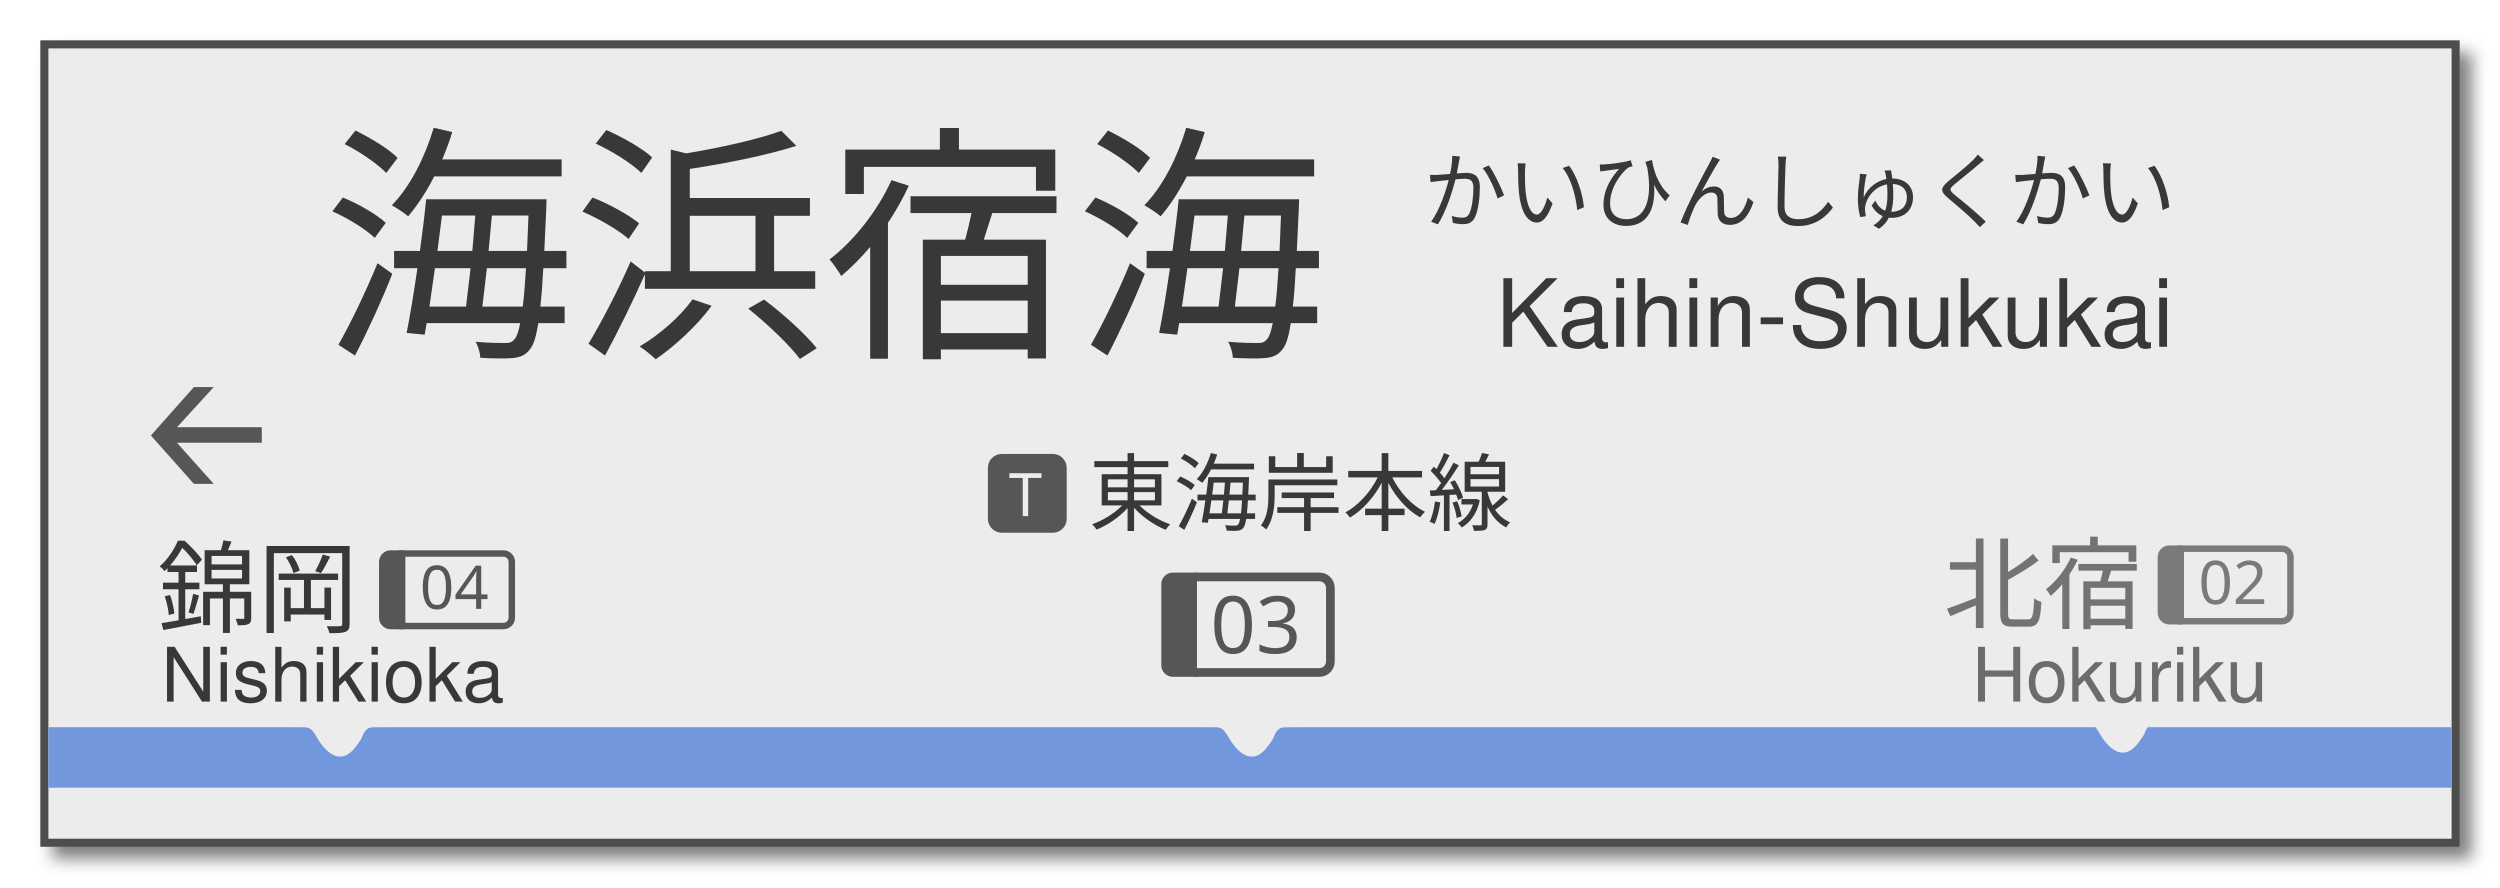
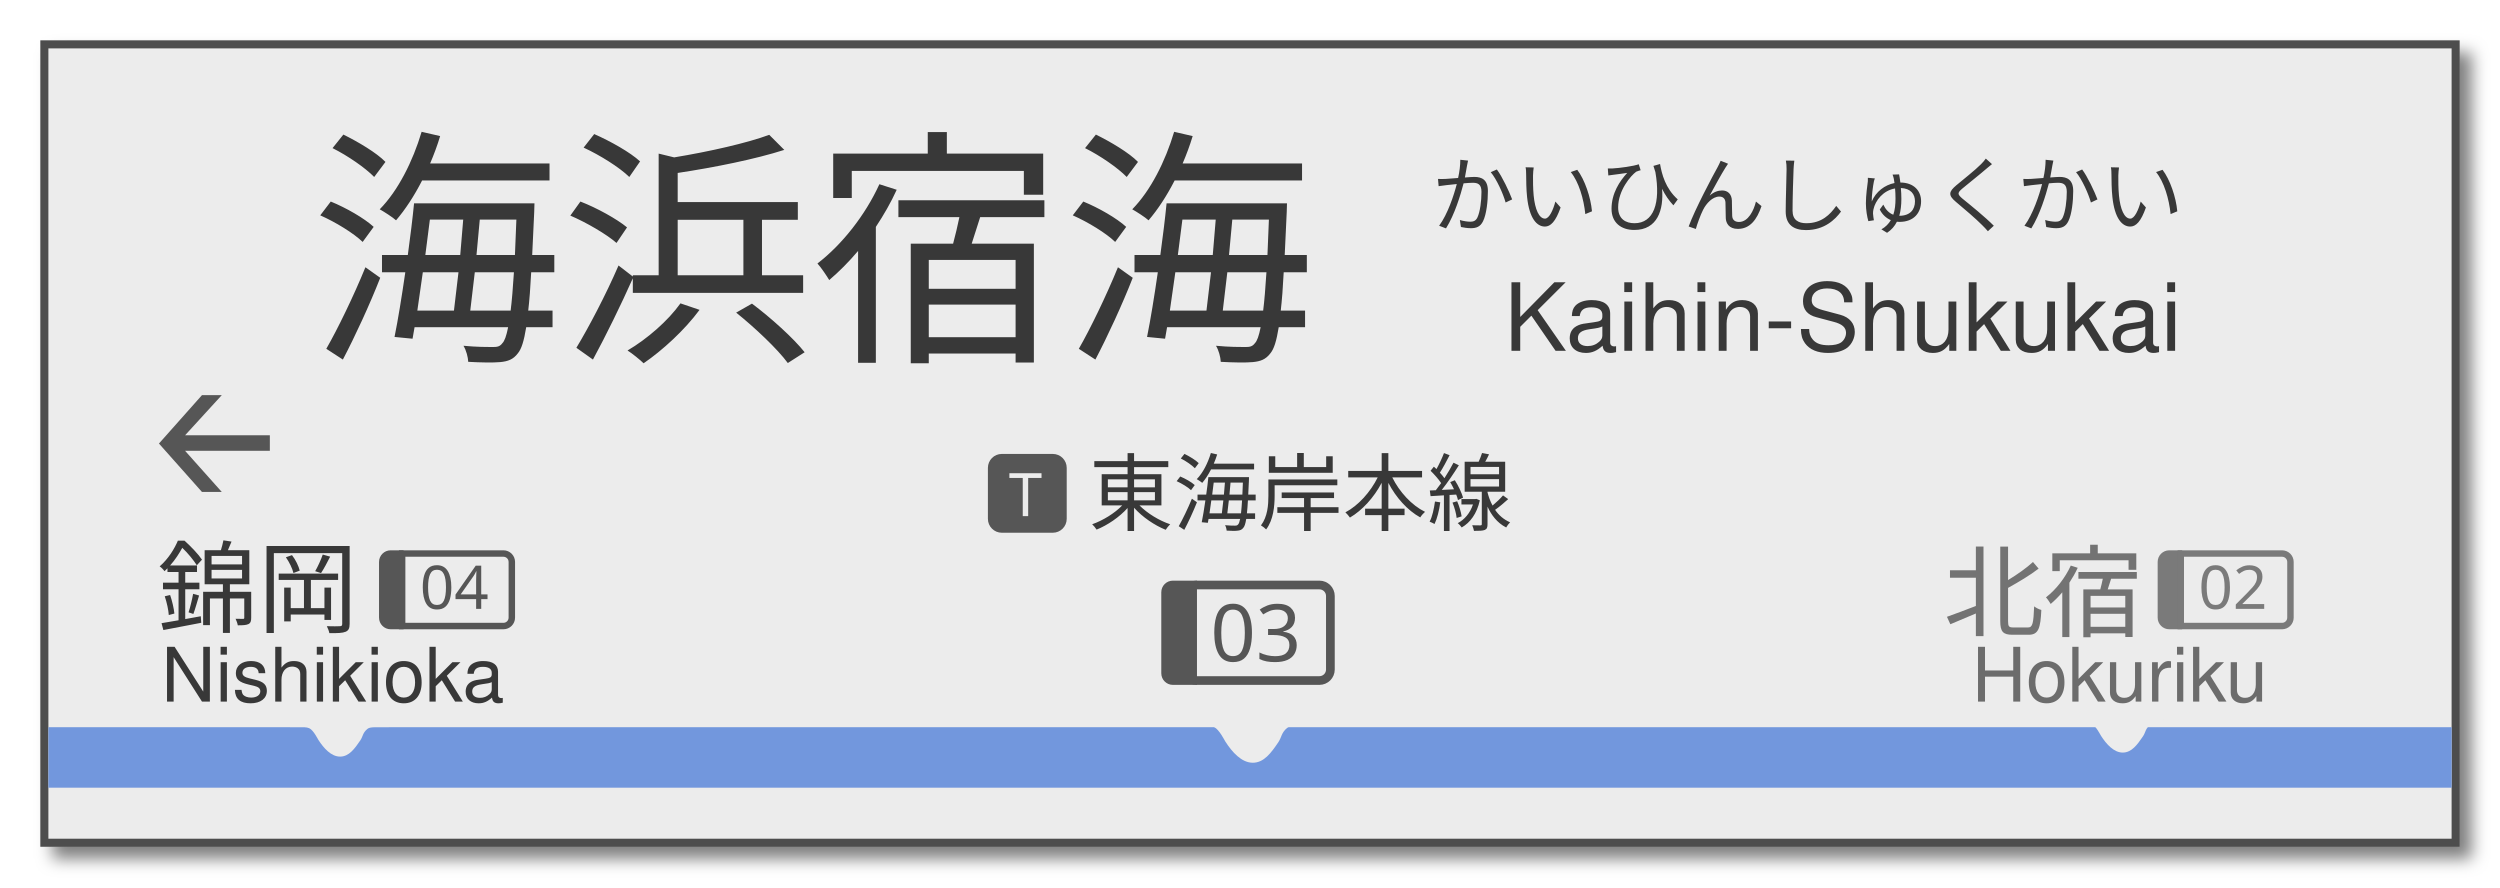
<svg xmlns="http://www.w3.org/2000/svg" width="620px" height="220px" viewBox="0 0 620 220" version="1.1">
  <defs>
    <filter x="-2.2%" y="-6.8%" width="104.5%" height="113.5%" filterUnits="objectBoundingBox" id="filter-1">
      <feOffset dx="3" dy="3" in="SourceAlpha" result="shadowOffsetOuter1" />
      <feGaussianBlur stdDeviation="2" in="shadowOffsetOuter1" result="shadowBlurOuter1" />
      <feColorMatrix values="0 0 0 0 0   0 0 0 0 0   0 0 0 0 0  0 0 0 0.5 0" type="matrix" in="shadowBlurOuter1" result="shadowMatrixOuter1" />
      <feMerge>
        <feMergeNode in="shadowMatrixOuter1" />
        <feMergeNode in="SourceGraphic" />
      </feMerge>
    </filter>
  </defs>
  <g id="页面-1" stroke="none" stroke-width="1" fill="none" fill-rule="evenodd">
-     <g id="EX" filter="url(#filter-1)" transform="translate(10, 10)">
+     <g id="Output" filter="url(#filter-1)" transform="translate(10, 10)">
      <rect id="background" stroke="#4D4D4D" stroke-width="2" fill="#ECECEC" x="1" y="1" width="598" height="198" />
-       <g id="Main" transform="translate(70, 14)" fill="#383838" font-weight="normal">
-         <g id="编组-9">
-           <text id="MID-eng" font-family="Helvetica" font-size="23.328">
-             <tspan x="291" y="62">Kaihin-Shukukai</tspan>
-           </text>
-           <text id="MID-kana" font-family=".PingFangSC-Regular, .PingFang SC" font-size="20.736">
-             <tspan x="273" y="31">かいひんしゅくかい</tspan>
-           </text>
-           <text id="MID-kanji" font-family=".PingFangSC-Regular, .PingFang SC" font-size="62.208">
-             <tspan id="MID-kanji-text" x="0" y="60">海浜宿海</tspan>
-           </text>
-         </g>
+       <g id="Main" transform="translate(67, 15)" fill="#383838" font-weight="normal">
+         <text id="staNameEnglish" font-family="Helvetica" font-size="23.328">
+           <tspan x="296" y="62">Kaihin-Shukukai</tspan>
+         </text>
+         <text id="staNameKana" font-family=".PingFangSC-Regular, .PingFang SC" font-size="20.736">
+           <tspan x="278" y="31">かいひんしゅくかい</tspan>
+         </text>
+         <text id="staNameChinese" font-family=".PingFangSC-Regular, .PingFang SC" font-size="62.208">
+           <tspan x="0" y="60">海浜宿海</tspan>
+         </text>
      </g>
      <line x1="2" y1="177.846" x2="598.004" y2="177.846" id="line" stroke="#7297DD" stroke-width="15" />
      <g id="Right" transform="translate(472, 120)">
-         <text id="Right-kanji" font-family=".PingFangSC-Regular, .PingFang SC" font-size="24.883" font-weight="normal" fill="#737373">
-           <tspan x="0" y="24">北宿</tspan>
+         <text id="rightStaNameChinese" font-family="PingFangSC-Regular, PingFang SC" font-size="24.883" font-weight="normal" fill="#737373">
+           <tspan x="0" y="26">北宿</tspan>
        </text>
-         <g id="icon" transform="translate(53.1, 3.8)">
+         <g id="icon" transform="translate(53.1, 5)">
          <path d="M5.508,2.052 L5.508,20.484 L2.88,20.484 C2.244,20.484 1.668,20.226 1.251,19.809 C0.834,19.392 0.576,18.816 0.576,18.18 L0.576,18.18 L0.576,4.356 C0.576,3.72 0.834,3.144 1.251,2.727 C1.668,2.31 2.244,2.052 2.88,2.052 L2.88,2.052 L5.508,2.052 Z" id="rec1" stroke="#7A7A7A" stroke-width="1.152" fill="#7A7A7A" />
          <path d="M30.852,2.276 C31.426,2.276 31.946,2.509 32.323,2.885 C32.699,3.262 32.932,3.782 32.932,4.356 L32.932,4.356 L32.932,18.18 C32.932,18.754 32.699,19.274 32.323,19.651 C31.946,20.027 31.426,20.26 30.852,20.26 L30.852,20.26 L5.732,20.26 L5.732,2.276 Z" id="rec2" stroke="#7A7A7A" stroke-width="1.6" />
-           <text id="number" font-family="PingFangSC-Medium, PingFang SC" font-size="14.93" font-weight="400" fill="#7A7A7A">
+           <text id="rightStaNumber" font-family="PingFangSC-Medium, PingFang SC" font-size="14.93" font-weight="400" fill="#7A7A7A">
            <tspan x="10.116" y="16">02</tspan>
          </text>
        </g>
        <path d="M44.44,56.638 C46.65,56.638 48.048,54.684 49.44,52.638 C50.148,51.598 50.007,50.752 51.243,49.753 C51.606,49.46 52.235,49.313 53.128,49.313 L56.576,49.313 C49.372,46.438 45.27,45 44.269,45 C43.304,45 39.214,46.438 32,49.313 L35.593,49.313 C36.029,49.326 36.443,49.43 36.834,49.622 C37.85,50.123 38.871,52.205 39.05,52.484 C40.379,54.546 42.231,56.638 44.44,56.638 Z" id="epli" fill="#ECECEC" />
-         <text id="Right-eng" font-family="Helvetica" font-size="18.662" font-weight="normal" fill="#6C6C6C">
+         <text id="rightStaNameEnglish" font-family="Helvetica" font-size="18.662" font-weight="normal" fill="#6C6C6C">
          <tspan x="7" y="44">Hokuriku</tspan>
        </text>
      </g>
      <g id="Left" transform="translate(29, 121)">
-         <text id="LEFT-kanji" font-family=".PingFangSC-Regular, .PingFang SC" font-size="24.883" font-weight="normal" fill="#383838">
-           <tspan x="0" y="24">錦岡</tspan>
-           <tspan x="50.413" y="24" font-family=".AppleSystemUIFont" />
-         </text>
        <g id="icon" transform="translate(55, 4)">
          <path d="M5.508,2.052 L5.508,20.484 L2.88,20.484 C2.244,20.484 1.668,20.226 1.251,19.809 C0.834,19.392 0.576,18.816 0.576,18.18 L0.576,18.18 L0.576,4.356 C0.576,3.72 0.834,3.144 1.251,2.727 C1.668,2.31 2.244,2.052 2.88,2.052 L2.88,2.052 L5.508,2.052 Z" id="rec1" stroke="#565656" stroke-width="1.152" fill="#565656" />
          <path d="M30.852,2.276 C31.426,2.276 31.946,2.509 32.323,2.885 C32.699,3.262 32.932,3.782 32.932,4.356 L32.932,4.356 L32.932,18.18 C32.932,18.754 32.699,19.274 32.323,19.651 C31.946,20.027 31.426,20.26 30.852,20.26 L30.852,20.26 L5.732,20.26 L5.732,2.276 Z" id="rec2" stroke="#565656" stroke-width="1.6" />
-           <text id="number" font-family="PingFangSC-Medium, PingFang SC" font-size="14.93" font-weight="400" fill="#565656">
+           <text id="leftStaNumber" font-family="PingFangSC-Medium, PingFang SC" font-size="14.93" font-weight="400" fill="#565656">
            <tspan x="10.116" y="16">04</tspan>
          </text>
        </g>
        <path d="M45.341,56.638 C47.55,56.638 48.948,54.684 50.341,52.638 C51.048,51.598 50.907,50.752 52.144,49.753 C52.507,49.46 53.135,49.313 54.028,49.313 L57.476,49.313 C50.273,46.438 46.17,45 45.169,45 C44.204,45 40.114,46.438 32.9,49.313 L36.493,49.313 C36.929,49.326 37.343,49.43 37.734,49.622 C38.751,50.123 39.771,52.205 39.951,52.484 C41.279,54.546 43.131,56.638 45.341,56.638 Z" id="epli" fill="#ECECEC" />
-         <text id="Left-eng" font-family="Helvetica-Light, Helvetica" font-size="18.662" font-weight="300" fill="#383838">
+         <text id="leftStaNameChinese" font-family=".PingFangSC-Regular, .PingFang SC" font-size="24.883" font-weight="normal" fill="#383838">
+           <tspan x="0" y="24">錦岡</tspan>
+           <tspan x="50.413" y="24" font-family=".AppleSystemUIFont" />
+         </text>
+         <text id="leftStaNameEnglish" font-family="Helvetica" font-size="18.662" font-weight="normal" fill="#383838">
          <tspan x="1" y="43">Nishikioka</tspan>
        </text>
      </g>
      <g id="Middle" transform="translate(235, 100)">
-         <g id="icon" transform="translate(43, 31)">
+         <g id="icon" transform="translate(43, 33)">
          <path d="M39.214,2.08 C39.966,2.08 40.646,2.385 41.139,2.877 C41.631,3.37 41.936,4.05 41.936,4.802 L41.936,4.802 L41.936,23.049 C41.936,23.801 41.631,24.481 41.139,24.974 C40.646,25.466 39.966,25.771 39.214,25.771 L39.214,25.771 L8.802,25.771 C8.05,25.771 7.37,25.466 6.877,24.974 C6.385,24.481 6.08,23.801 6.08,23.049 L6.08,23.049 L6.08,4.802 C6.08,4.05 6.385,3.37 6.877,2.877 C7.37,2.385 8.05,2.08 8.802,2.08 L8.802,2.08 Z" id="rec2" stroke="#565656" stroke-width="2.16" />
-           <text id="number" font-family="PingFangSC-Medium, PingFang SC" font-size="19.707" font-weight="400" fill="#565656">
+           <text id="middleStaNumber" font-family="PingFangSC-Medium, PingFang SC" font-size="19.707" font-weight="400" fill="#565656">
            <tspan x="12.173" y="21">03</tspan>
          </text>
          <path d="M7.77,2.08 L7.77,25.77 L2.874,25.77 C2.379,25.77 1.93,25.569 1.605,25.245 C1.281,24.92 1.08,24.471 1.08,23.976 L1.08,23.976 L1.08,3.874 C1.08,3.379 1.281,2.93 1.605,2.605 C1.93,2.281 2.379,2.08 2.874,2.08 L2.874,2.08 L7.77,2.08 Z" id="rec1" stroke="#565656" stroke-width="2.16" fill="#565656" />
        </g>
-         <g id="line-icon" transform="translate(0, 2)">
+         <g id="lineIcon" transform="translate(0, 2)">
          <rect id="rec" stroke="#565656" stroke-width="1.15" fill="#565656" x="0.575" y="1.15" width="18.394" height="18.394" rx="2.874" />
-           <text id="line-abbr" font-family="PingFangSC-Regular, PingFang SC" font-size="14.899" font-weight="normal" fill="#ECECEC">
+           <text id="lineAbbr" font-family="PingFangSC-Regular, PingFang SC" font-size="14.899" font-weight="normal" fill="#ECECEC">
            <tspan x="5.173" y="16">T</tspan>
          </text>
        </g>
-         <path d="M65.44,77.638 C67.65,77.638 69.048,75.684 70.44,73.638 C71.148,72.598 71.007,71.752 72.243,70.753 C72.606,70.46 73.235,70.313 74.128,70.313 L77.576,70.313 C70.372,67.438 66.27,66 65.269,66 C64.304,66 60.214,67.438 53,70.313 L56.593,70.313 C57.029,70.326 57.443,70.43 57.834,70.622 C58.85,71.123 59.871,73.205 60.05,73.484 C61.379,75.546 63.231,77.638 65.44,77.638 Z" id="epli" fill="#ECECEC" />
-         <text id="line-name" font-family=".PingFangSC-Regular, .PingFang SC" font-size="21" font-weight="normal" fill="#383838">
+         <path d="M65.692,79.159 C68.479,79.159 70.243,76.694 72,74.113 C72.892,72.802 72.714,71.734 74.274,70.474 C74.732,70.104 75.524,69.919 76.651,69.919 L81,69.919 C71.914,66.292 66.739,64.479 65.476,64.479 C64.259,64.479 59.1,66.292 50,69.919 L54.532,69.919 C55.082,69.936 55.604,70.066 56.098,70.309 C57.38,70.941 58.667,73.568 58.894,73.919 C60.569,76.52 62.906,79.159 65.692,79.159 Z" id="epli" fill="#ECECEC" />
+         <text id="lineName" font-family=".PingFangSC-Regular, .PingFang SC" font-size="21" font-weight="normal" fill="#383838">
          <tspan x="25" y="20">東海岸本線</tspan>
        </text>
      </g>
-       <polygon id="Toward" fill="#565656" points="38.084 86 42.998 86 33.902 95.947 54.922 95.947 54.922 99.806 33.902 99.806 42.998 110 38.084 110 27.42 98" />
+       <polygon id="Toward" fill="#565656" points="40.084 88 44.998 88 35.902 97.947 56.922 97.947 56.922 101.806 35.902 101.806 44.998 112 40.084 112 29.42 100" />
    </g>
  </g>
</svg>
